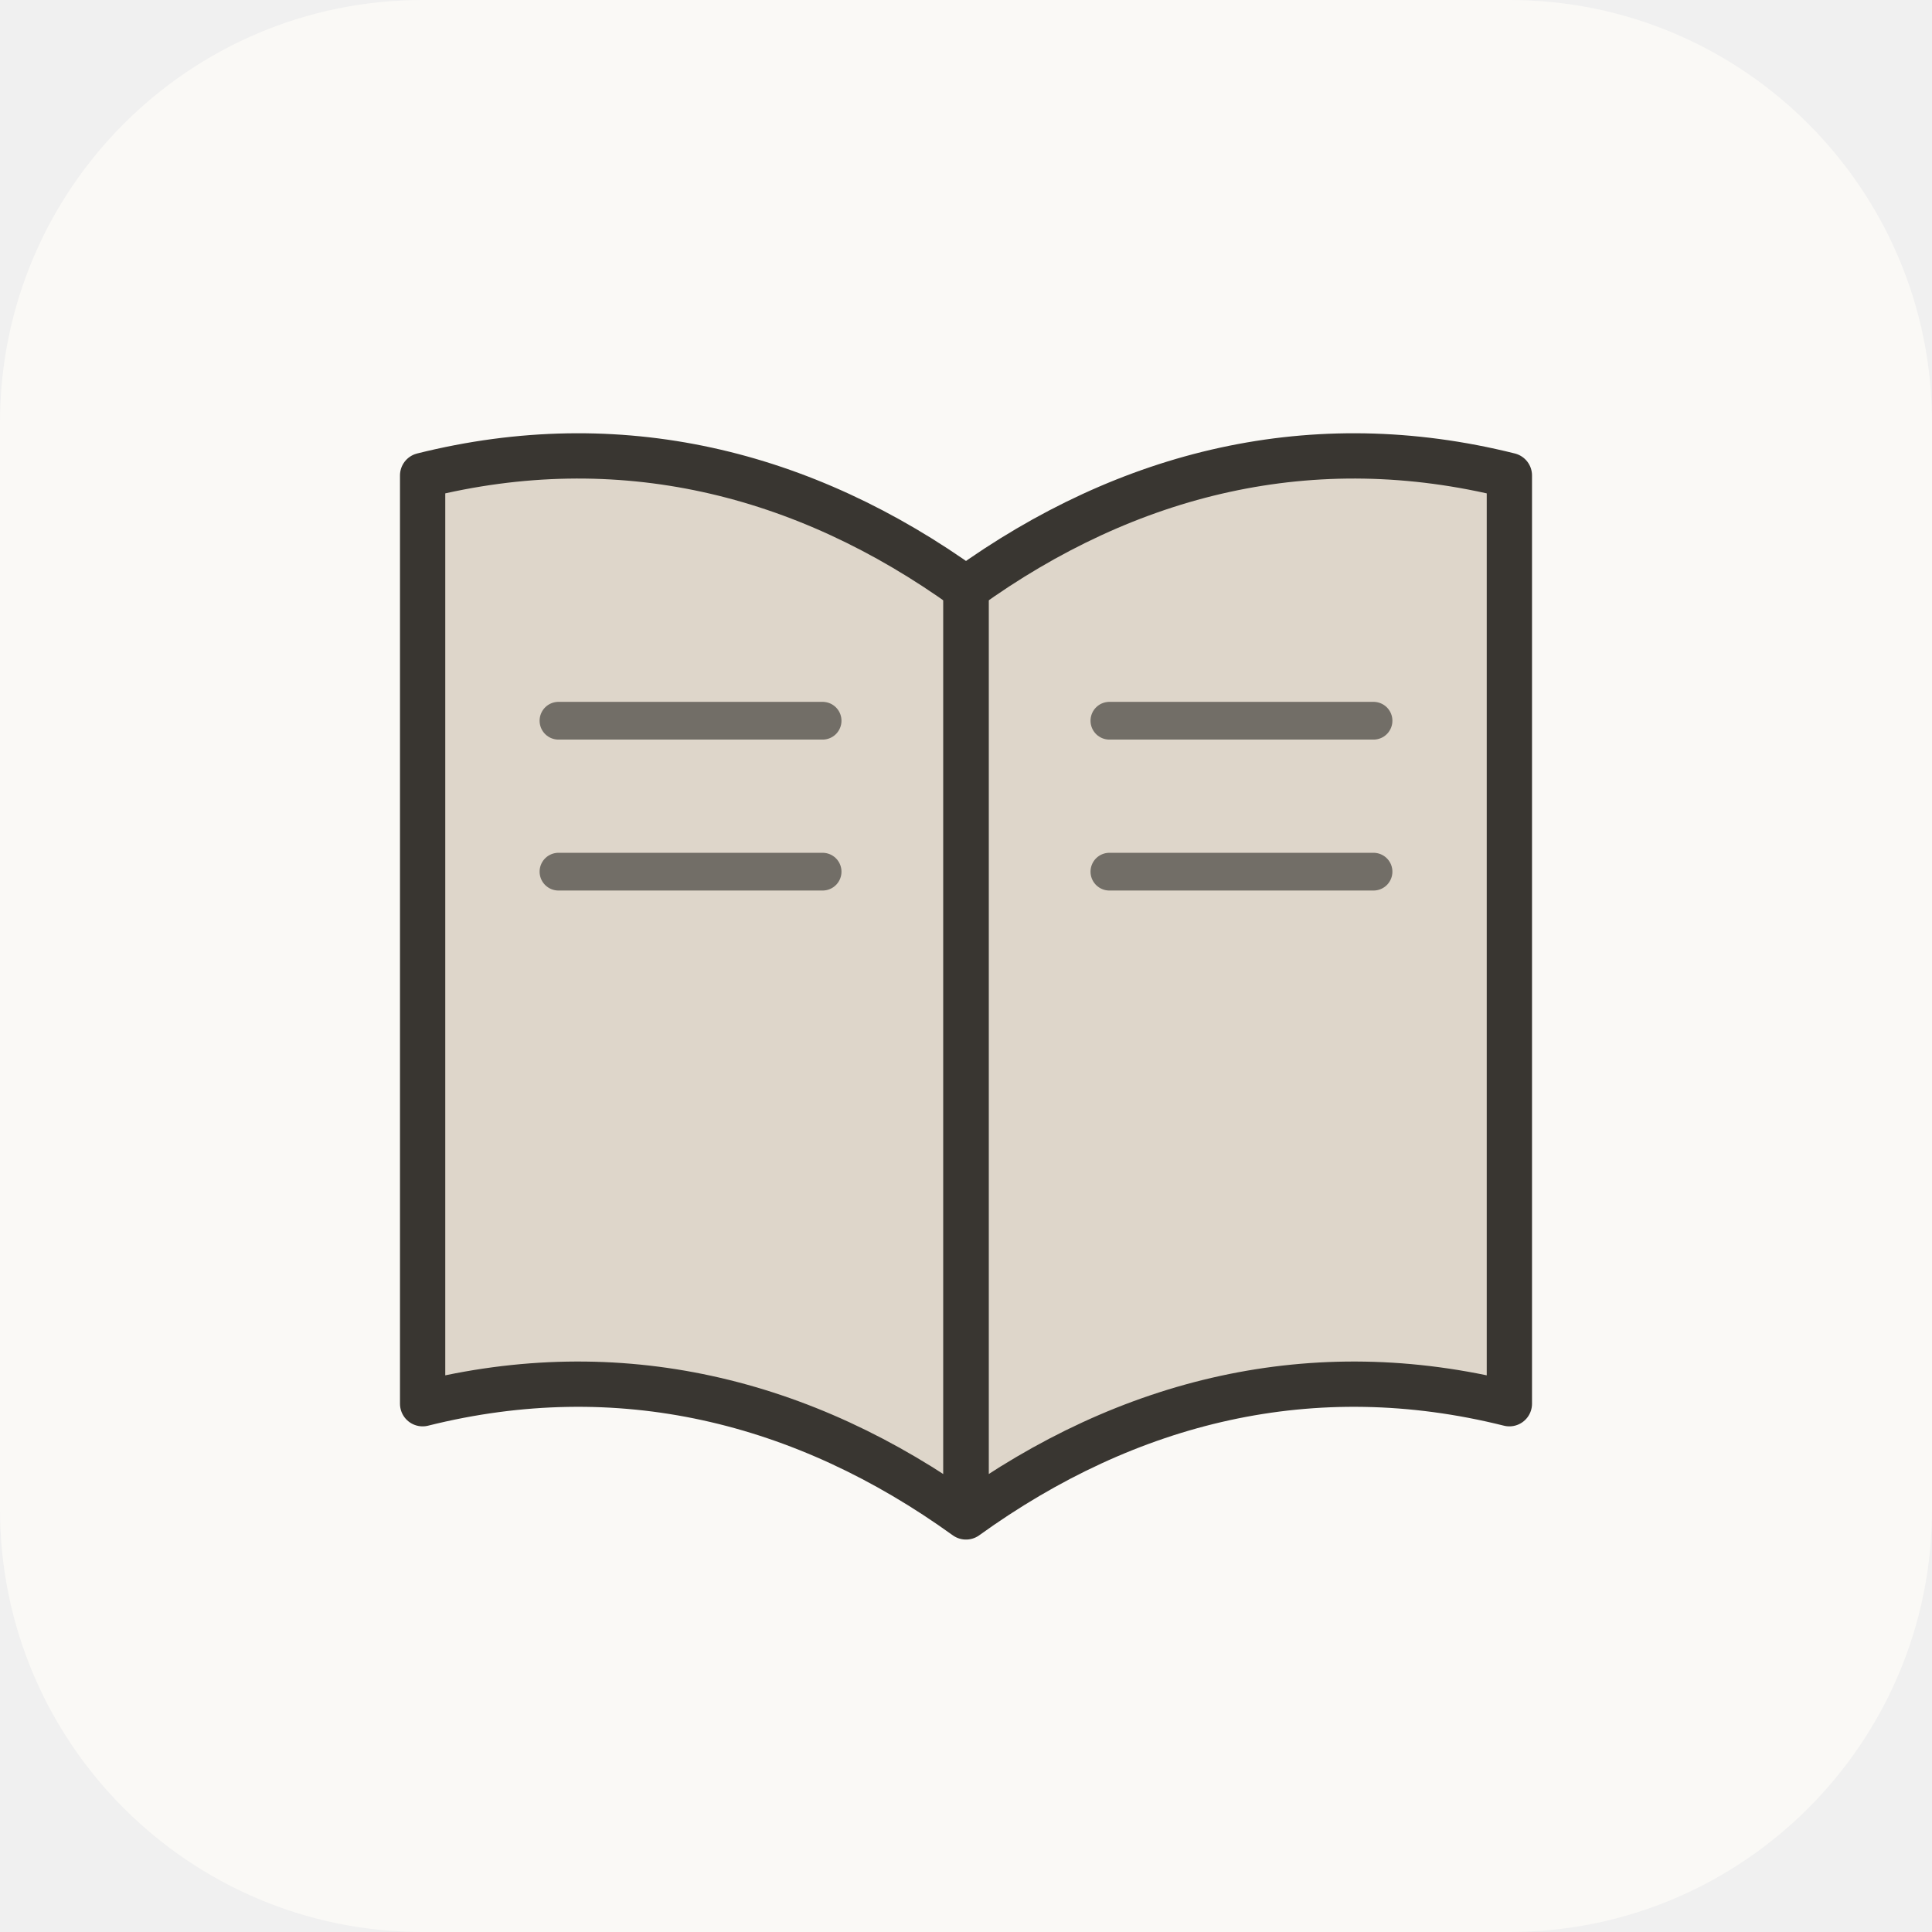
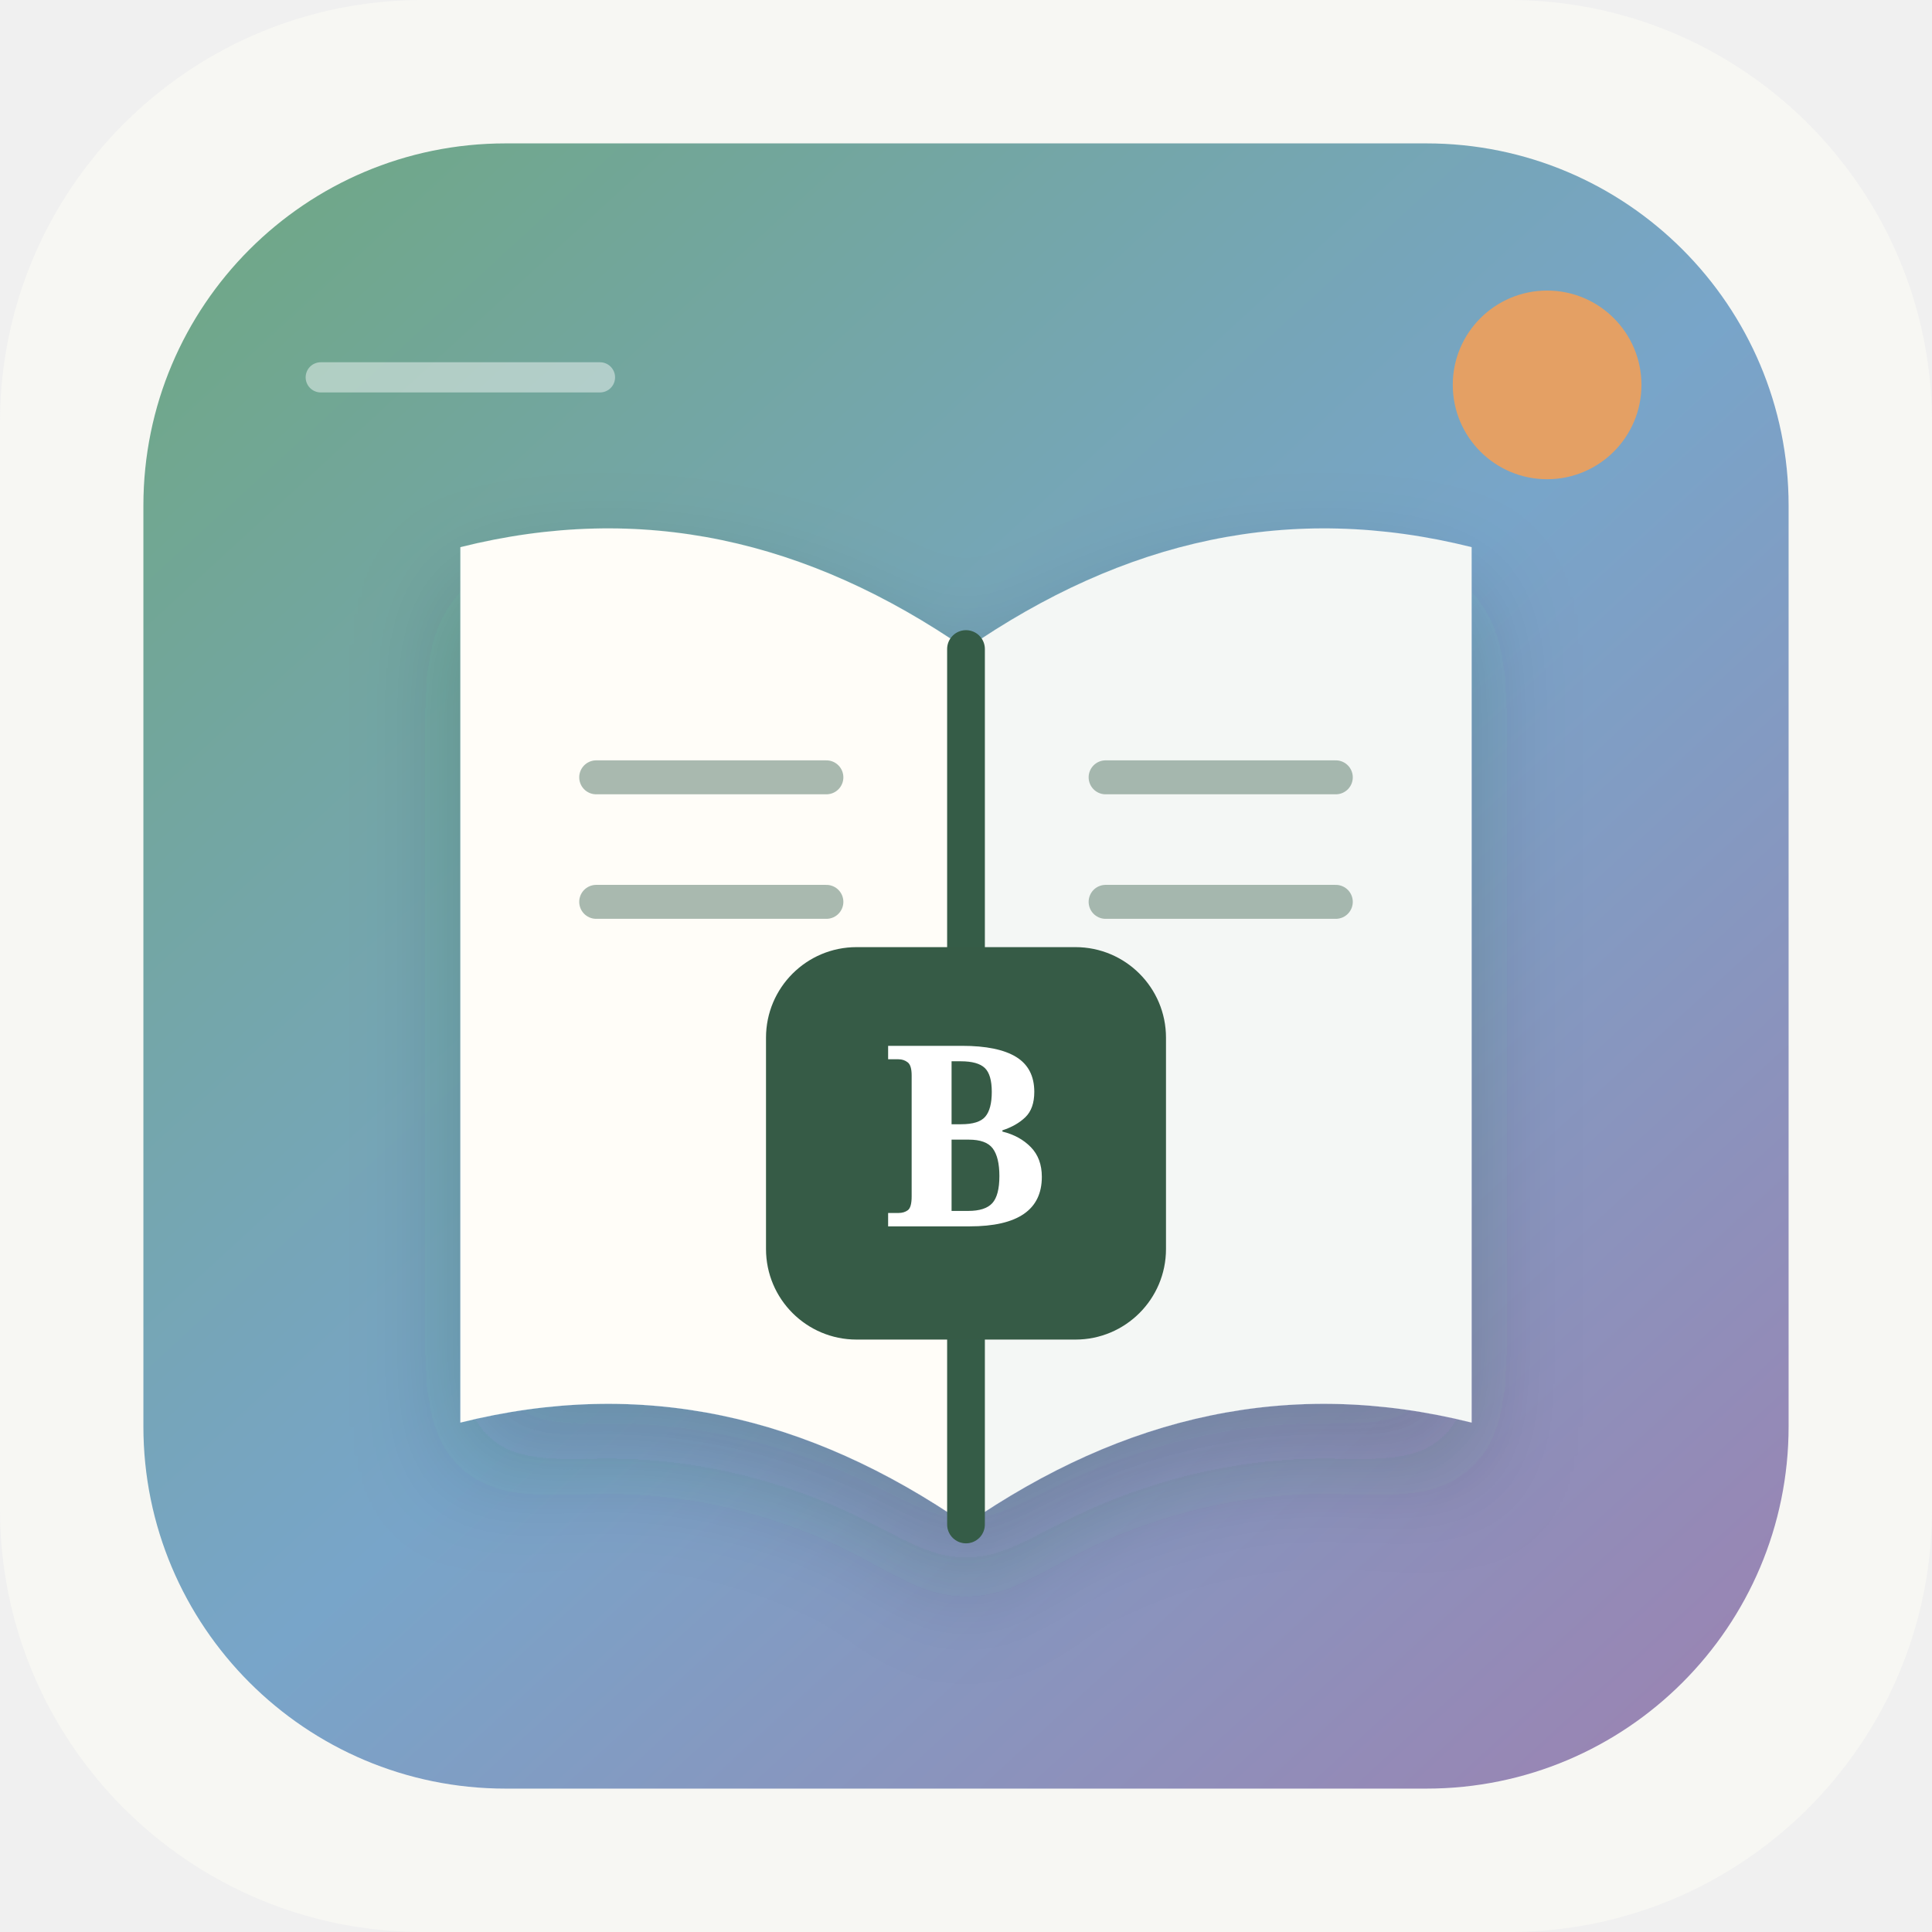
<svg xmlns="http://www.w3.org/2000/svg" viewBox="0 0 512 512">
-   <rect width="512" height="512" rx="112" fill="#faf9f6" />
-   <path d="M112 126c52-13 101-1 144 30v246c-43-31-92-43-144-30V126Zm288 0c-52-13-101-1-144 30v246c43-31 92-43 144-30V126Z" fill="#ded6ca" stroke="#393631" stroke-width="12" stroke-linejoin="round" />
-   <path d="M256 156v246" stroke="#393631" stroke-width="12" />
-   <path d="M148 191h70M148 231h70M294 191h70M294 231h70" stroke="#393631" stroke-width="10" stroke-linecap="round" opacity=".65" />
+   <defs>
+     <linearGradient id="bg" x1="55" y1="35" x2="455" y2="470" gradientUnits="userSpaceOnUse">
+       <stop stop-color="#6FA783" />
+       <stop offset=".52" stop-color="#78A5C9" />
+       <stop offset="1" stop-color="#9B83B2" />
+     </linearGradient>
+     <filter id="s" x="-20%" y="-20%" width="140%" height="150%">
+       <feDropShadow dx="0" dy="14" stdDeviation="14" flood-color="#25342A" flood-opacity=".20" />
+     </filter>
+   </defs>
+   <rect width="512" height="512" rx="112" fill="#F7F7F3" />
+   <rect x="38" y="38" width="436" height="436" rx="96" fill="url(#bg)" />
+   <circle cx="410" cy="102" r="25" fill="#E4A064" />
+   <g filter="url(#s)">
+     <path d="M122 145c48-12 92-2 134 27v232c-42-29-86-39-134-27V145Z" fill="#FFFDF8" />
+     <path d="M390 145c-48-12-92-2-134 27v232c42-29 86-39 134-27V145Z" fill="#F4F7F5" />
+     <path d="M256 172v232" stroke="#365B46" stroke-width="10" stroke-linecap="round" />
+   </g>
+   <path d="M158 206h61M158 239h61M293 206h61M293 239h61" stroke="#759082" stroke-width="9" stroke-linecap="round" opacity=".62" />
+   <rect x="203" y="251" width="106" height="104" rx="24" fill="#365B46" />
+   <text x="256" y="325" text-anchor="middle" font-family="Georgia,serif" font-size="67" font-weight="700" fill="#fff">B</text>
+   <path d="M85 100h74" stroke="#fff" stroke-width="8" stroke-linecap="round" opacity=".45" />
</svg>
